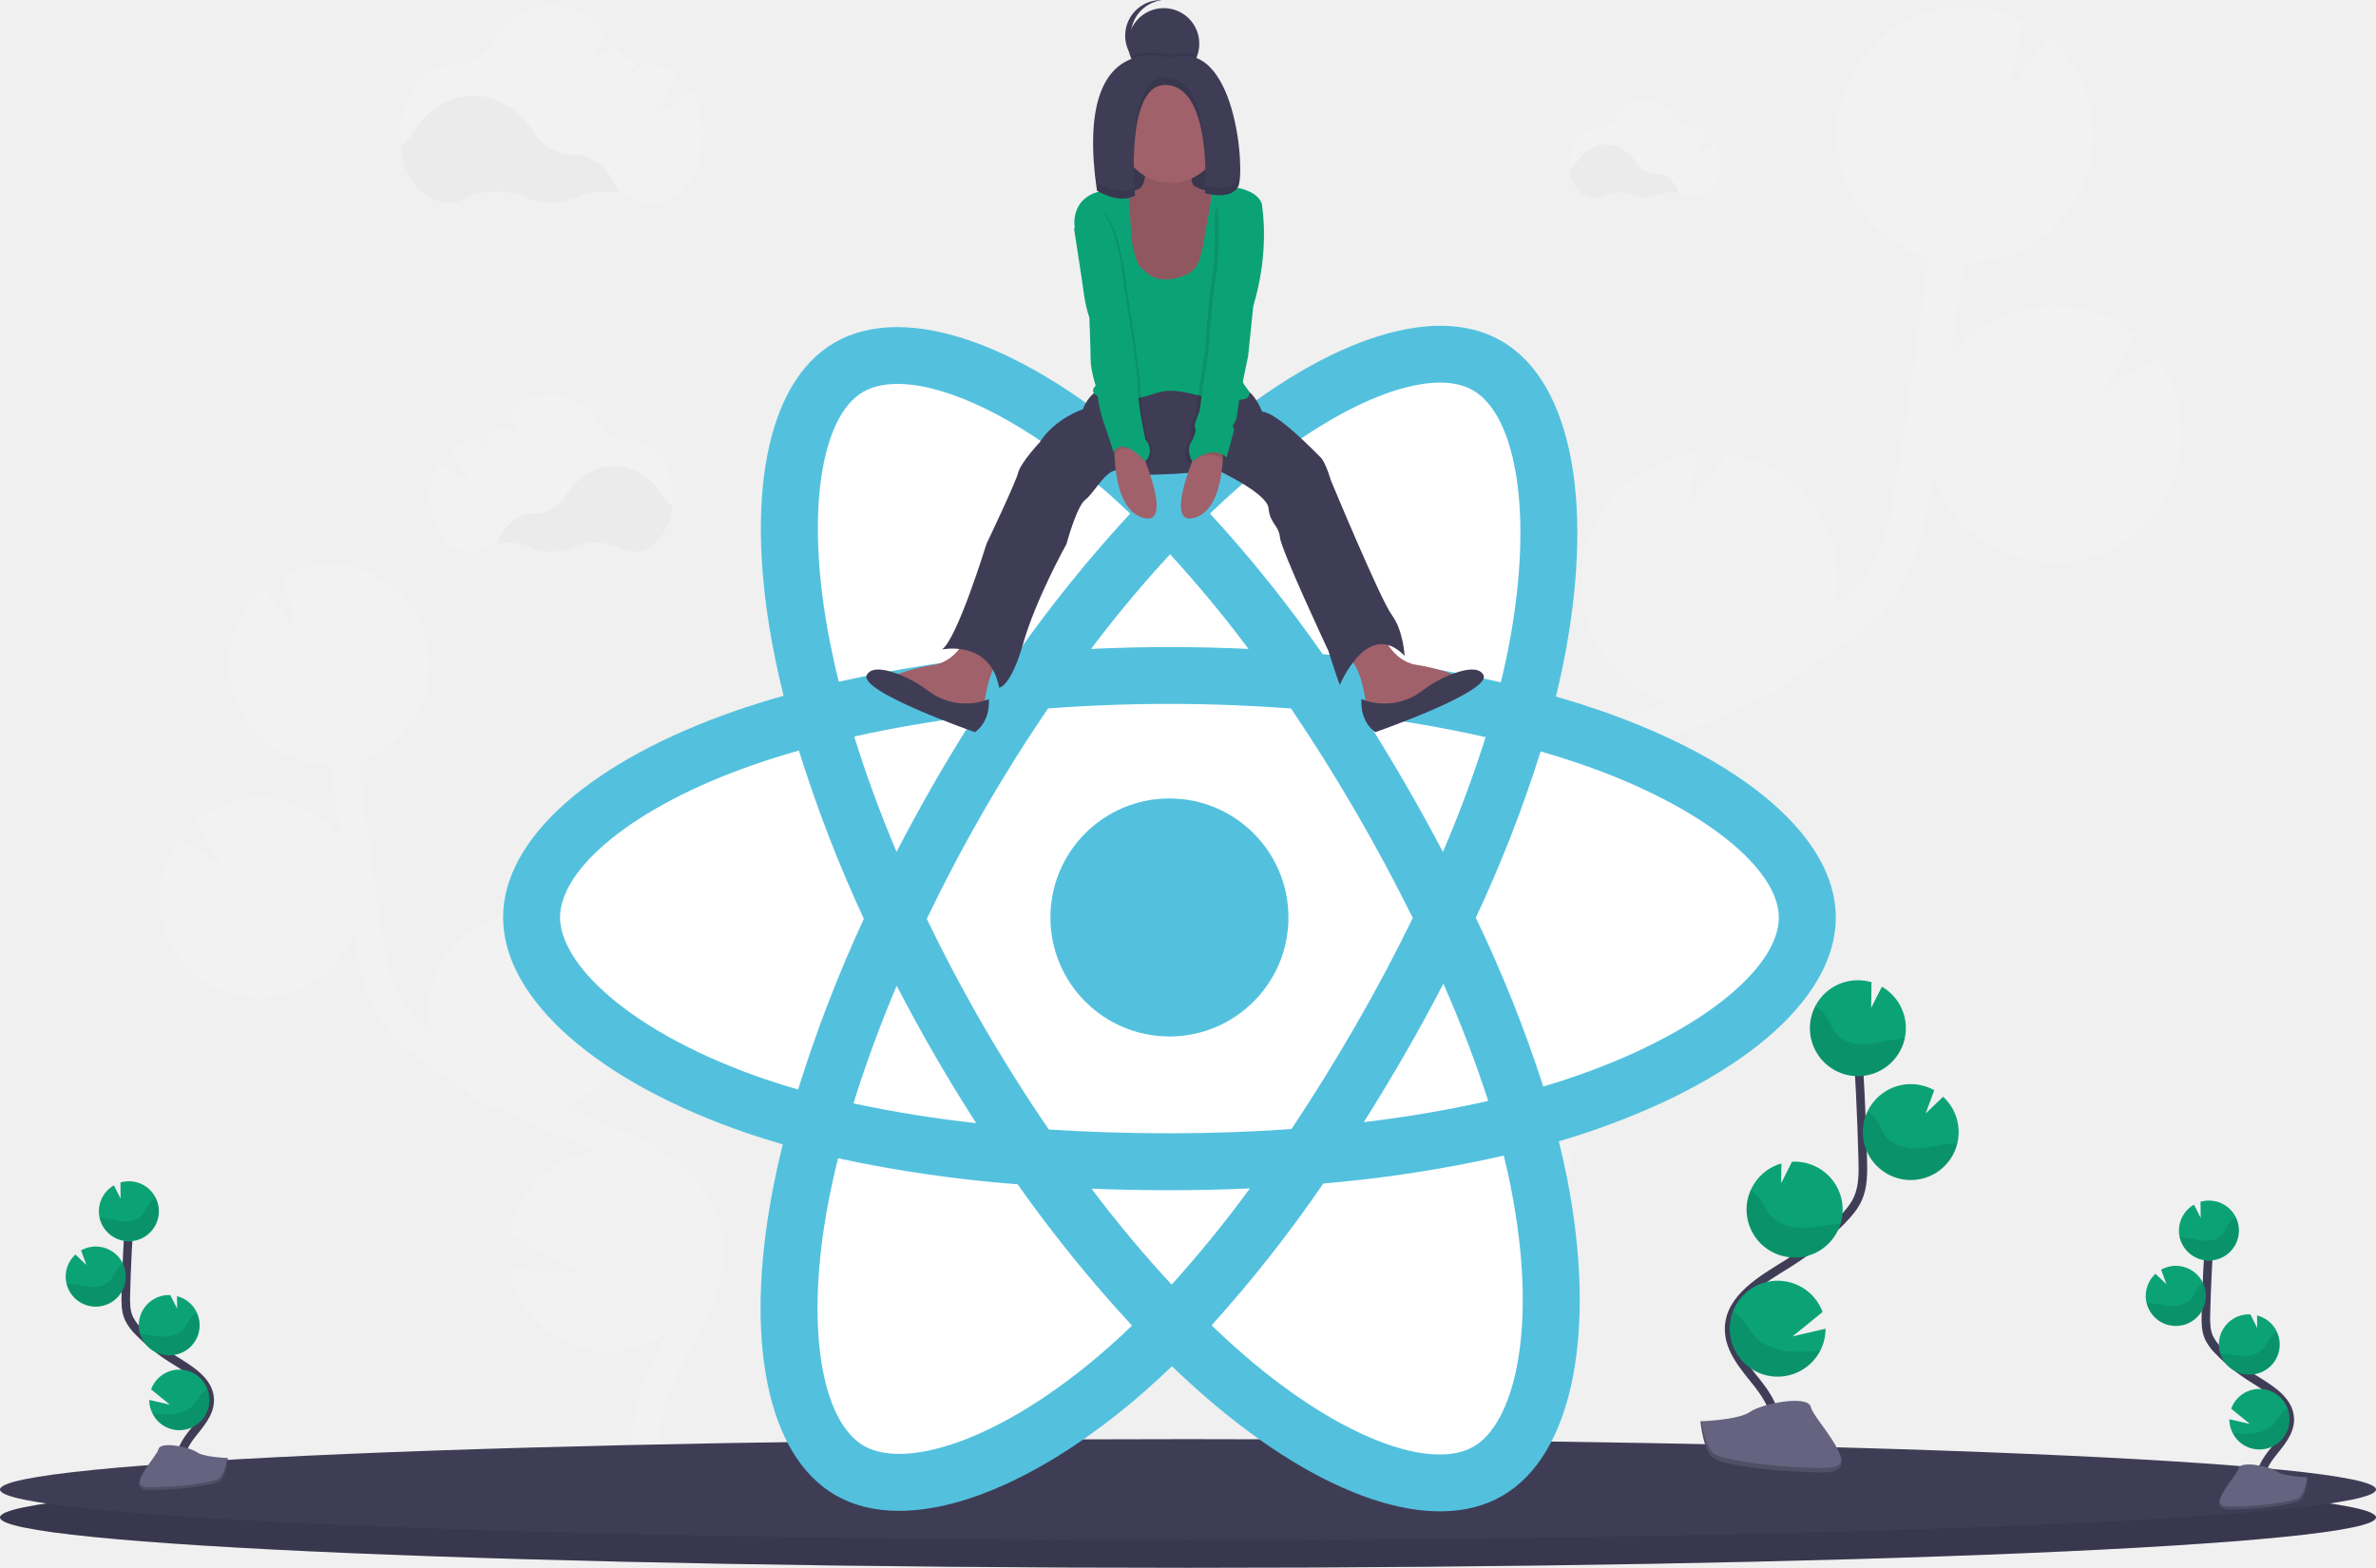
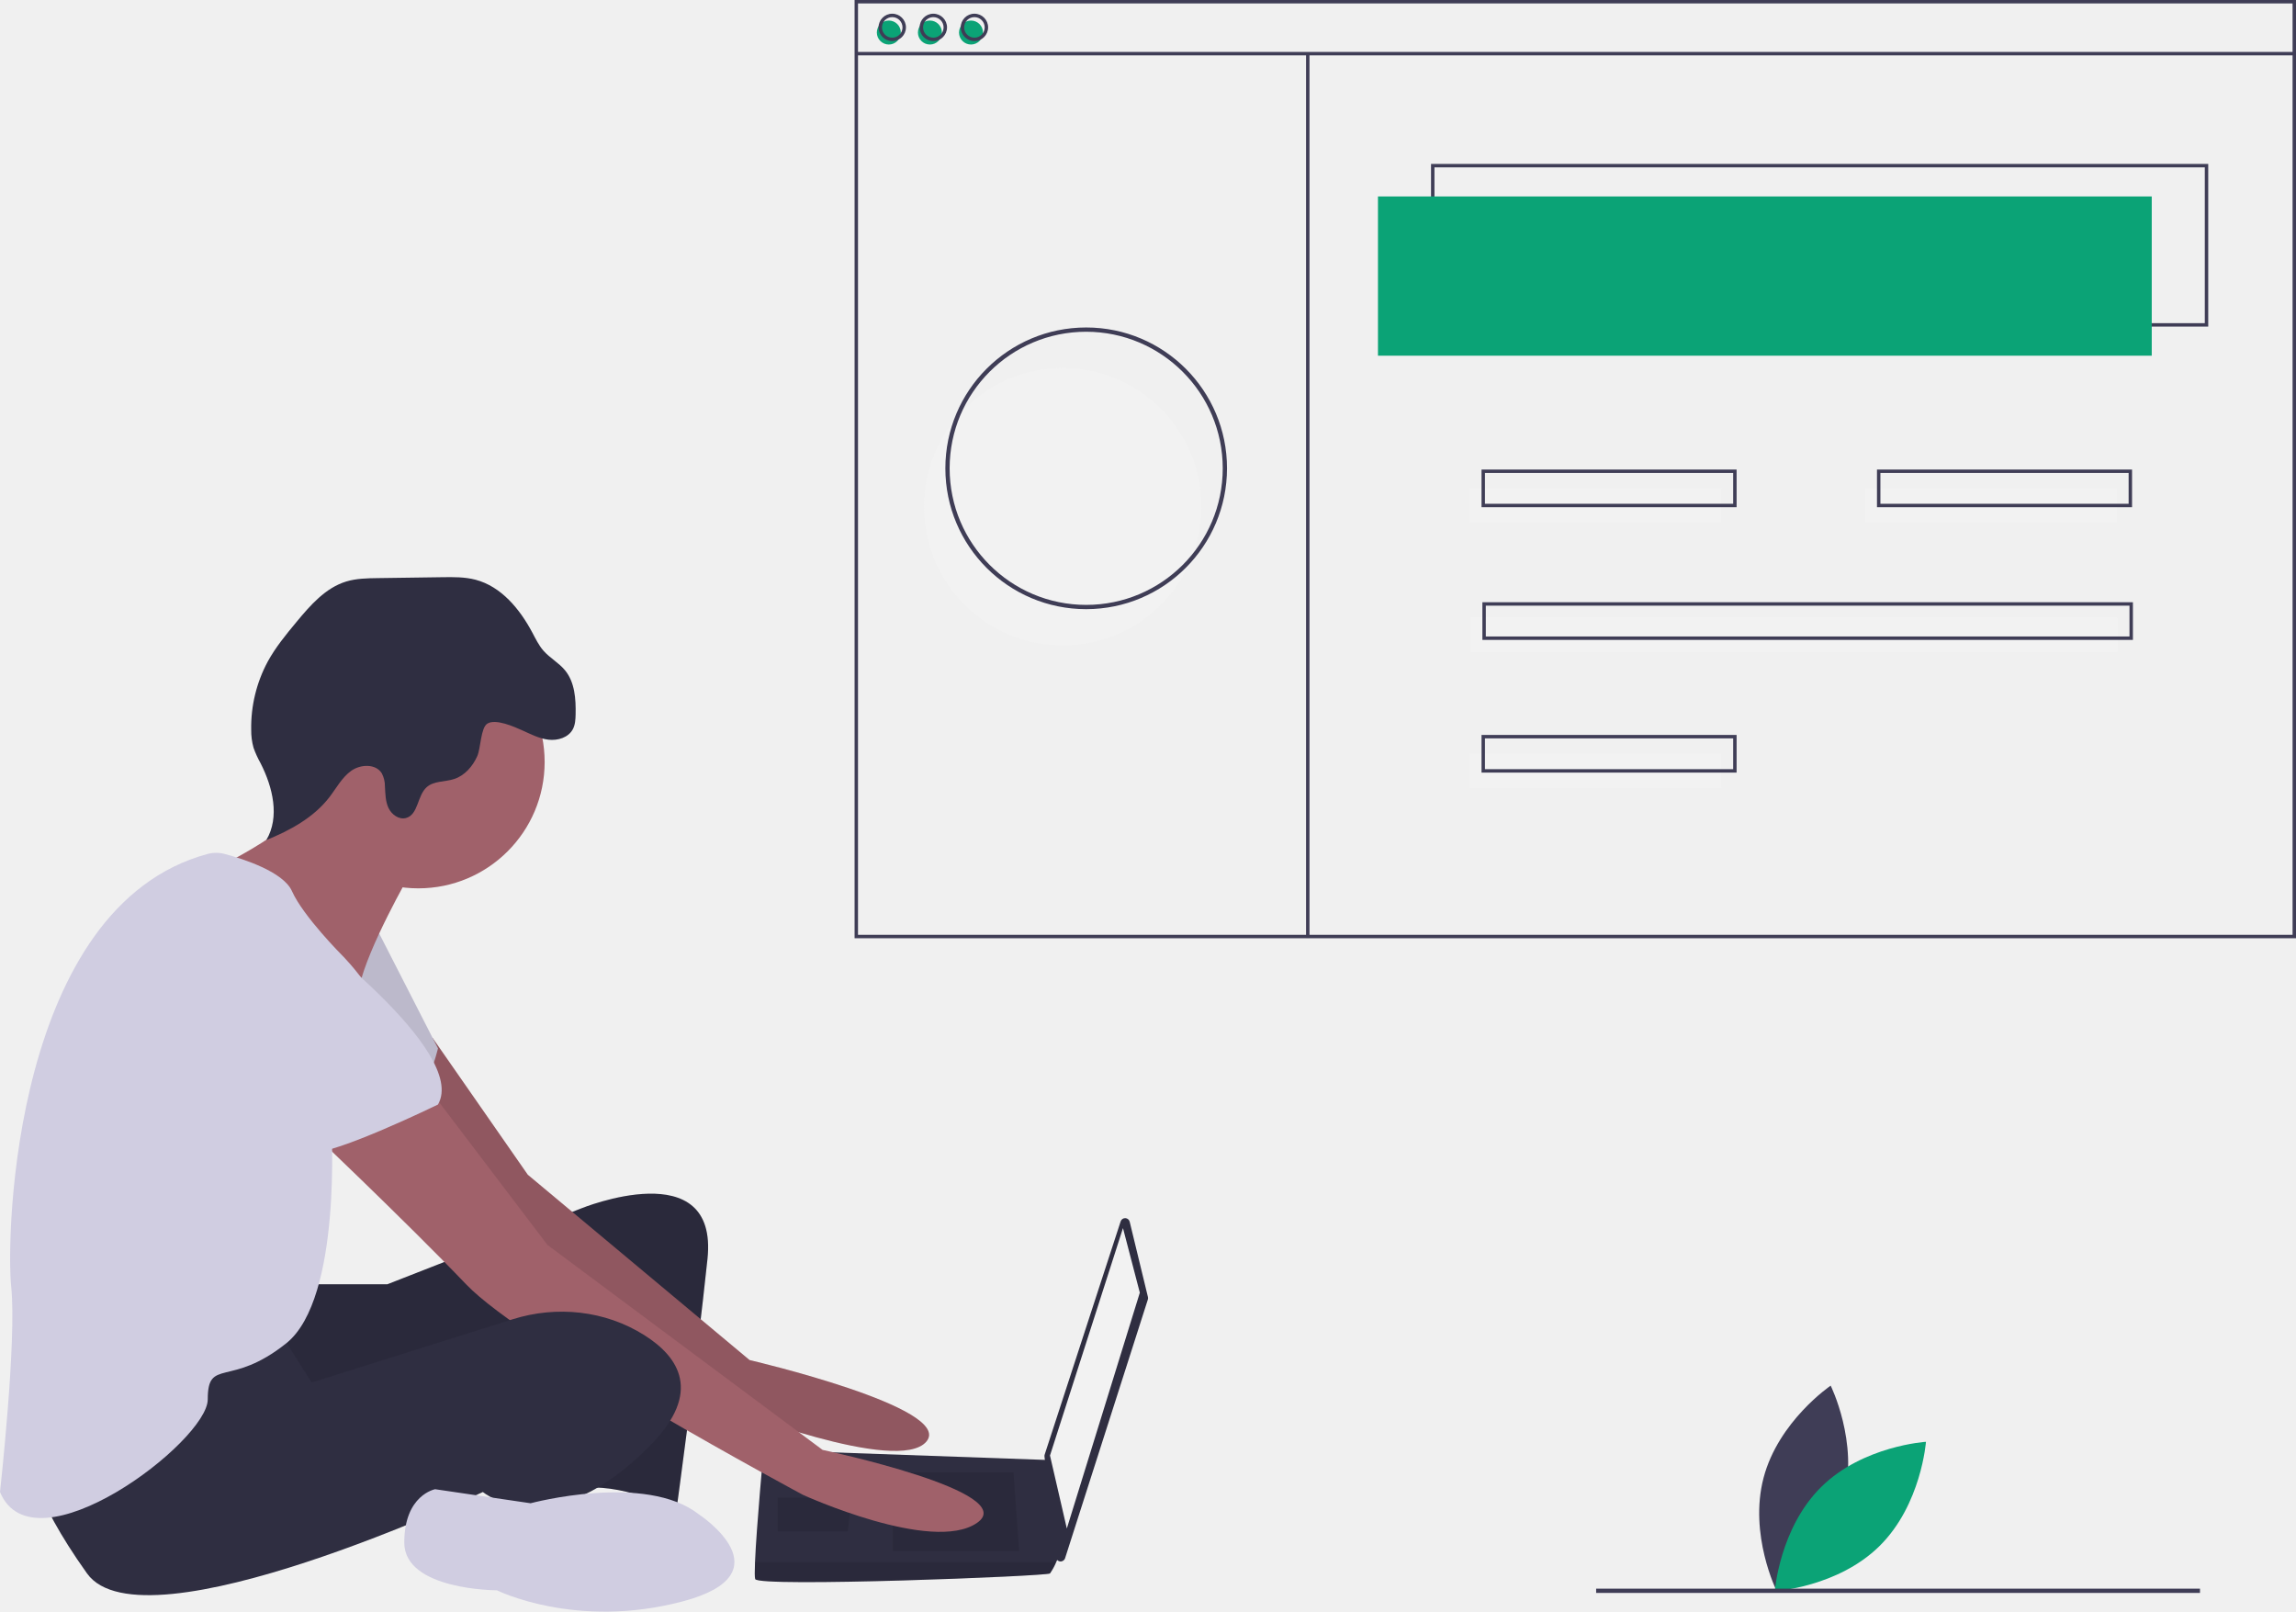
- <svg xmlns="http://www.w3.org/2000/svg" id="a75d69e6-d07c-4db3-9c83-72b2470e5561" data-name="Layer 1" width="1108" height="731.18" viewBox="0 0 1108 731.18">
-   <path d="M813.68,415.2l6.89-2.7c.66-.26,1.31-.54,2-.81a59.85,59.85,0,0,1,15.28-115.77l-4.8,24.2,18.22-23.92.16,0a59.87,59.87,0,0,1,51.16,67.45c-.15,1.13-.39,2.23-.6,3.34,5.61-4.43,10.87-9.32,14.81-15,8-11.54,10.71-25.76,13.47-43.17,5.47-34.48,10.4-69.34,14.84-104.18a59.83,59.83,0,0,1-42-65.36c.25-1.82.6-3.59,1-5.34.1-.44.2-.88.31-1.31.43-1.69.91-3.35,1.47-5,.09-.27.21-.52.3-.78.5-1.37,1-2.72,1.65-4,.22-.5.44-1,.67-1.47.69-1.43,1.42-2.83,2.22-4.19.27-.45.56-.88.83-1.33.62-1,1.27-2,1.94-2.93.36-.5.71-1,1.08-1.49l.27-.39,0,0a59.81,59.81,0,0,1,74.64-17l-6.24,31.49,18-23.64a59.5,59.5,0,0,1,16.32,68.62h.07c-.17.4-.38.78-.55,1.18-.33.74-.67,1.47-1,2.2-.46.93-1,1.84-1.45,2.74-.38.68-.75,1.36-1.16,2-.59,1-1.23,1.9-1.87,2.83-.38.54-.73,1.1-1.12,1.63-1,1.39-2.12,2.72-3.26,4-.4.45-.83.86-1.25,1.3-.81.86-1.62,1.71-2.48,2.52-.53.5-1.09,1-1.64,1.46-.79.7-1.6,1.38-2.43,2-.59.47-1.19.92-1.79,1.36-.87.63-1.75,1.22-2.64,1.81-.6.39-1.2.78-1.81,1.15-1,.61-2.05,1.17-3.1,1.72-.53.27-1,.57-1.59.83-1.58.77-3.2,1.48-4.85,2.11-.31.12-.64.21-.95.32-1.38.5-2.77,1-4.18,1.35-.61.17-1.23.31-1.85.46-1.15.28-2.31.54-3.48.76q-1,.18-2.07.33c-1.15.17-2.31.3-3.48.4-.69.06-1.37.12-2.07.16-1.26.06-2.53.07-3.8.06a2.08,2.08,0,0,0-.25,0q-2.82,22-5.92,44A59.82,59.82,0,0,1,1042,240.88l-15.68,26.58,25.21-16.59a59.68,59.68,0,0,1,11.5,44.16,58.76,58.76,0,0,1-4.5,15.94,59.83,59.83,0,0,1-111.19-4c-.23,1.48-.45,3-.68,4.46-2.44,15.35-5.47,34.46-16.23,50-7.29,10.56-17.33,18.36-27.09,25.22q-9.52,6.7-19.48,12.77a59.85,59.85,0,0,1-24.53,13.74q-16,8.19-32.69,14.81l-6.95,2.72c-6.25,2.44-12.65,4.94-19,7.6,1,.09,2,.17,3,.3a59.9,59.9,0,0,1,50.86,49.05l-42.31,23.11,42.18-1.89A59.16,59.16,0,0,1,843,534.54a59.87,59.87,0,0,1-82.7,11.74l2.1,3.91c1.4,2.58,2.78,5.15,4.12,7.7,18.33,34.74,19.66,64.74,3.75,84.49l-13-10.45c15.49-19.22,3.2-49.77-5.5-66.27-1.32-2.5-2.68-5-4-7.56C736,536.27,722.65,511.53,728,485.2,736,445.5,779.05,428.7,813.68,415.2Z" transform="translate(-46 -84.41)" fill="#f2f2f2" />
-   <path d="M315.6,603.42l-5.38-2.11c-.52-.2-1-.43-1.54-.63a46.75,46.75,0,0,0-11.94-90.42l3.75,18.9-14.22-18.68h-.13a46.76,46.76,0,0,0-40,52.68c.12.89.31,1.74.47,2.61a55.84,55.84,0,0,1-11.56-11.73c-6.23-9-8.37-20.12-10.53-33.71C220.29,493.4,216.45,466.18,213,439a46.72,46.72,0,0,0,32.77-51.05c-.2-1.42-.47-2.8-.79-4.17l-.24-1c-.34-1.32-.71-2.62-1.15-3.88-.07-.21-.16-.41-.24-.61-.39-1.07-.82-2.12-1.28-3.15-.18-.38-.35-.77-.53-1.15-.54-1.11-1.11-2.2-1.73-3.26-.21-.36-.44-.7-.65-1-.49-.78-1-1.55-1.52-2.29-.28-.39-.55-.79-.84-1.17l-.21-.3h0a46.76,46.76,0,0,0-58.29-13.32l4.88,24.6-14.07-18.46a46.48,46.48,0,0,0-12.75,53.59h-.05c.13.31.29.61.43.92.26.58.52,1.15.8,1.72q.54,1.08,1.14,2.13c.29.54.58,1.07.9,1.59.46.75,1,1.48,1.46,2.21.3.42.57.86.88,1.27.8,1.08,1.65,2.12,2.54,3.13.31.35.65.67,1,1,.63.67,1.27,1.33,1.94,2,.41.4.85.77,1.28,1.14q.93.83,1.89,1.59c.46.36.93.71,1.4,1.06.68.49,1.37,1,2.06,1.41.47.31.94.61,1.42.9.79.48,1.6.91,2.42,1.34.42.22.82.45,1.24.66,1.24.6,2.5,1.15,3.79,1.64.24.1.5.16.74.25,1.07.39,2.16.75,3.27,1.06.47.13,1,.24,1.44.35.9.22,1.8.43,2.72.6l1.61.26c.9.13,1.81.23,2.72.31.54.05,1.07.09,1.62.12,1,.05,2,.06,3,.05h.19q2.2,17.22,4.62,34.41a46.71,46.71,0,0,0-67.48-8.14L149.49,488l-19.68-12.95a46.57,46.57,0,0,0-9,34.49A45.8,45.8,0,0,0,124.34,522a46.73,46.73,0,0,0,86.84-3.12c.18,1.15.35,2.32.53,3.48,1.9,12,4.27,26.92,12.67,39.08,5.7,8.24,13.54,14.33,21.16,19.69q7.44,5.24,15.21,10a46.88,46.88,0,0,0,19.16,10.74c8.32,4.26,16.84,8.14,25.54,11.56l5.42,2.13c4.88,1.9,9.88,3.85,14.81,5.93-.78.07-1.57.13-2.36.24A46.77,46.77,0,0,0,283.6,660l33,18-32.94-1.47a46.78,46.78,0,0,0,73.57,29.2c-.55,1-1.09,2-1.64,3.05-1.09,2-2.17,4-3.22,6-14.31,27.13-15.35,50.57-2.92,66l10.13-8.16c-12.1-15-2.5-38.87,4.3-51.76,1-1.95,2.09-3.92,3.16-5.9,9.19-17,19.61-36.37,15.46-56.94C376.29,627.08,342.64,614,315.6,603.42Z" transform="translate(-46 -84.41)" fill="#f2f2f2" />
-   <ellipse cx="554" cy="707.68" rx="554" ry="23.5" fill="#3f3d56" />
-   <ellipse cx="554" cy="707.68" rx="554" ry="23.5" opacity="0.1" />
-   <ellipse cx="554" cy="694.68" rx="554" ry="23.5" fill="#3f3d56" />
-   <path d="M131,770.73c-3-5.51.4-12.26,4.28-17.18s8.61-10,8.51-16.29c-.14-9-9.7-14.31-17.33-19.08a84.78,84.78,0,0,1-15.56-12.51,23,23,0,0,1-4.78-6.4c-1.58-3.52-1.53-7.52-1.43-11.38q.5-19.26,1.9-38.48" transform="translate(-46 -84.41)" fill="none" stroke="#3f3d56" stroke-miterlimit="10" stroke-width="4" />
-   <path d="M92.11,648.7a14,14,0,0,1,7-11.49l3.14,6.21-.09-7.52a13.86,13.86,0,0,1,4.62-.56A14,14,0,1,1,92.11,648.7Z" transform="translate(-46 -84.41)" fill="#0ba376" />
-   <path d="M117.14,743.7a14,14,0,0,0,26.5-5.76,13.82,13.82,0,0,0-.91-5.69,14,14,0,0,0-26.27.15l8.77,7.13-9.64-2.24A13.89,13.89,0,0,0,117.14,743.7Z" transform="translate(-46 -84.41)" fill="#0ba376" />
-   <path d="M124.07,716.45a14,14,0,0,0,4.46-27.54l.07,5.79-3.18-6.29h0a14,14,0,0,0-1.31,28.05Z" transform="translate(-46 -84.41)" fill="#0ba376" />
-   <path d="M90,693.78a14,14,0,0,0,1.32-28,13.88,13.88,0,0,0-7.52,1.78l2.48,6.8-5.11-4.9a14,14,0,0,0-4.53,9.69A13.33,13.33,0,0,0,77,683,14,14,0,0,0,90,693.78Z" transform="translate(-46 -84.41)" fill="#0ba376" />
-   <path d="M94,652.44c3.24.36,6.39,1.37,9.64,1.57s6.82-.58,8.88-3.1c1.11-1.37,1.66-3.09,2.59-4.57a10.08,10.08,0,0,1,3.54-3.33,14,14,0,1,1-26.24,9.32C92.94,652.35,93.47,652.39,94,652.44Z" transform="translate(-46 -84.41)" opacity="0.1" />
-   <path d="M90,693.78a14,14,0,0,0,13.35-20,10.4,10.4,0,0,0-2.82,2.83c-1,1.51-1.61,3.25-2.78,4.64-2.19,2.57-5.92,3.41-9.31,3.25s-6.66-1.11-10-1.42c-.47,0-.94-.08-1.41-.09A14,14,0,0,0,90,693.78Z" transform="translate(-46 -84.41)" opacity="0.1" />
-   <path d="M124.07,716.45a14,14,0,0,0,13.47-19.76,11.36,11.36,0,0,0-3,2.85c-1.09,1.54-1.77,3.31-3,4.73-2.36,2.64-6.34,3.57-9.93,3.48s-6.82-.93-10.28-1.19A14,14,0,0,0,124.07,716.45Z" transform="translate(-46 -84.41)" opacity="0.1" />
-   <path d="M117.14,743.7a14,14,0,0,0,26.5-5.76,13.82,13.82,0,0,0-.91-5.69,14,14,0,0,0-3.08,2.74c-1.34,1.63-2.21,3.47-3.76,5-2.87,2.82-7.5,4-11.62,4.09A62.35,62.35,0,0,1,117.14,743.7Z" transform="translate(-46 -84.41)" opacity="0.1" />
-   <path d="M152.19,764.39s-11.08-.34-14.41-2.72-17-5.22-17.87-1.4-16.65,19-4.14,19.06,29.06-2,32.39-4S152.19,764.39,152.19,764.39Z" transform="translate(-46 -84.41)" fill="#656380" />
-   <path d="M115.54,778c12.51.1,29.06-2,32.4-4,2.53-1.54,3.54-7.09,3.88-9.65l.37,0s-.7,8.93-4,11-19.89,4.08-32.39,4c-3.61,0-4.86-1.31-4.79-3.22C111.48,777.26,112.86,778,115.54,778Z" transform="translate(-46 -84.41)" opacity="0.2" />
-   <path d="M1101,779.73c-3-5.51.4-12.26,4.28-17.18s8.61-10,8.51-16.29c-.14-9-9.7-14.31-17.33-19.08a84.78,84.78,0,0,1-15.56-12.51,23,23,0,0,1-4.78-6.4c-1.58-3.52-1.53-7.52-1.43-11.38q.49-19.26,1.9-38.48" transform="translate(-46 -84.41)" fill="none" stroke="#3f3d56" stroke-miterlimit="10" stroke-width="4" />
-   <path d="M1062.11,657.7a14,14,0,0,1,7-11.49l3.14,6.21-.09-7.52a13.86,13.86,0,0,1,4.62-.56,14,14,0,1,1-14.68,13.36Z" transform="translate(-46 -84.41)" fill="#0ba376" />
-   <path d="M1087.14,752.7a14,14,0,0,0,26.5-5.76,13.82,13.82,0,0,0-.91-5.69,14,14,0,0,0-26.27.15l8.77,7.13-9.64-2.24A13.89,13.89,0,0,0,1087.14,752.7Z" transform="translate(-46 -84.41)" fill="#0ba376" />
-   <path d="M1094.07,725.45a14,14,0,0,0,4.46-27.54l.07,5.79-3.18-6.29h0a14,14,0,0,0-1.31,28.05Z" transform="translate(-46 -84.41)" fill="#0ba376" />
-   <path d="M1060,702.78a14,14,0,0,0,1.32-28,13.88,13.88,0,0,0-7.52,1.78l2.48,6.8-5.11-4.9a14,14,0,0,0-4.53,9.69A13.33,13.33,0,0,0,1047,692,14,14,0,0,0,1060,702.78Z" transform="translate(-46 -84.41)" fill="#0ba376" />
-   <path d="M1064,661.44c3.24.36,6.39,1.37,9.64,1.57s6.82-.58,8.88-3.1c1.11-1.37,1.66-3.09,2.59-4.57a10.08,10.08,0,0,1,3.54-3.33,14,14,0,1,1-26.24,9.32C1062.94,661.35,1063.47,661.39,1064,661.44Z" transform="translate(-46 -84.41)" opacity="0.1" />
-   <path d="M1060,702.78a14,14,0,0,0,13.35-20,10.4,10.4,0,0,0-2.82,2.83c-1,1.51-1.61,3.25-2.78,4.64-2.19,2.57-5.92,3.41-9.31,3.25s-6.66-1.11-10-1.42c-.47,0-.94-.08-1.41-.09A14,14,0,0,0,1060,702.78Z" transform="translate(-46 -84.41)" opacity="0.1" />
-   <path d="M1094.07,725.45a14,14,0,0,0,13.47-19.76,11.36,11.36,0,0,0-3,2.85c-1.09,1.54-1.77,3.31-3,4.73-2.36,2.64-6.34,3.57-9.93,3.48s-6.82-.93-10.28-1.19A14,14,0,0,0,1094.07,725.45Z" transform="translate(-46 -84.41)" opacity="0.1" />
-   <path d="M1087.14,752.7a14,14,0,0,0,26.5-5.76,13.82,13.82,0,0,0-.91-5.69,14,14,0,0,0-3.08,2.74c-1.34,1.63-2.21,3.47-3.76,5-2.87,2.82-7.5,4-11.62,4.09A62.35,62.35,0,0,1,1087.14,752.7Z" transform="translate(-46 -84.41)" opacity="0.1" />
-   <path d="M1122.19,773.39s-11.08-.34-14.41-2.72-17-5.22-17.87-1.4-16.65,19-4.14,19.06,29.06-2,32.39-4S1122.19,773.39,1122.19,773.39Z" transform="translate(-46 -84.41)" fill="#656380" />
-   <path d="M1085.54,787c12.51.1,29.06-2,32.4-4,2.53-1.54,3.54-7.09,3.88-9.65l.37,0s-.7,8.93-4,11-19.89,4.08-32.39,4c-3.61,0-4.86-1.31-4.79-3.22C1081.48,786.26,1082.86,787,1085.54,787Z" transform="translate(-46 -84.41)" opacity="0.2" />
-   <path d="M791.57,415.56q-9.92-3.4-20-6.3,1.66-6.79,3.09-13.65c15.14-73.51,5.24-132.73-28.57-152.22-32.42-18.7-85.44.8-139,47.39q-7.92,6.92-15.47,14.2-5.07-4.85-10.3-9.51C525.21,245.64,469,224.65,435.18,244.2c-32.39,18.75-42,74.42-28.35,144.09q2,10.35,4.59,20.58c-7.95,2.26-15.64,4.67-23,7.24C322.63,439,280.61,475,280.61,512.29c0,38.51,45.11,77.14,113.64,100.56q8.34,2.83,16.8,5.26-2.74,11-4.88,22.18c-13,68.46-2.84,122.82,29.46,141.45C469,801,525,781.2,579.52,733.54c4.31-3.77,8.63-7.77,13-11.95q8.18,7.89,16.79,15.32c52.82,45.45,105,63.81,137.26,45.12,33.33-19.29,44.16-77.69,30.1-148.73q-1.6-8.14-3.73-16.61,5.91-1.74,11.56-3.61c71.24-23.6,117.6-61.76,117.6-100.79,0-37.43-43.38-73.62-110.5-96.73Z" transform="translate(-46 -84.41)" fill="#53c1de" />
-   <path d="M776.12,587.88c-3.4,1.13-6.88,2.21-10.44,3.27a621.6,621.6,0,0,0-31.47-78.73,623.06,623.06,0,0,0,30.25-77.58c6.35,1.84,12.53,3.78,18.47,5.83,57.51,19.79,92.59,49.06,92.59,71.62,0,24-37.89,55.21-99.4,75.59ZM750.6,638.46c6.22,31.41,7.1,59.81,3,82-3.7,19.95-11.14,33.25-20.34,38.58-19.59,11.33-61.47-3.4-106.64-42.27q-7.77-6.69-15.63-14.25a624.23,624.23,0,0,0,52.09-66.14,620.2,620.2,0,0,0,84.17-13q1.9,7.68,3.37,15ZM492.48,757.1c-19.14,6.76-34.38,6.95-43.59,1.64-19.6-11.31-27.75-55-16.63-113.5q2-10.37,4.53-20.63a625.79,625.79,0,0,0,83.75,12.13,645.09,645.09,0,0,0,53.35,65.9q-5.79,5.61-11.84,10.91c-24.11,21.08-48.28,36-69.57,43.55ZM402.84,587.73c-30.31-10.36-55.33-23.82-72.49-38.5-15.41-13.2-23.19-26.31-23.19-36.94,0-22.63,33.74-51.5,90-71.11q10.6-3.69,21.39-6.73a637.08,637.08,0,0,0,30.29,78.48,646.29,646.29,0,0,0-30.66,79.6Q410.44,590.32,402.84,587.73Zm30.05-204.54c-11.68-59.69-3.93-104.72,15.59-116,20.79-12,66.76,5.12,115.22,48.15,3.1,2.75,6.21,5.63,9.32,8.6a635.89,635.89,0,0,0-52.93,65.52,648.42,648.42,0,0,0-82.93,12.89q-2.39-9.52-4.27-19.15ZM701,449.38q-9.11-15.74-18.89-31.08c19.83,2.51,38.82,5.83,56.66,9.91a565.54,565.54,0,0,1-19.89,53.51q-8.61-16.35-17.88-32.34ZM591.64,342.91a569.3,569.3,0,0,1,36.57,44.14q-36.71-1.73-73.45,0c12.07-15.92,24.44-30.72,36.88-44.13Zm-110,106.65q-9.15,15.87-17.55,32.14c-7.73-18.33-14.34-36.36-19.74-53.77,17.73-4,36.64-7.21,56.34-9.68Q490.77,433.69,481.62,449.56Zm19.61,158.65A564.64,564.64,0,0,1,444,599c5.49-17.71,12.25-36.13,20.15-54.86q8.43,16.29,17.61,32.16Q491.1,592.49,501.23,608.21Zm91.14,75.33C579.79,670,567.24,655,555,638.79q17.85.71,36.36.71,19,0,37.51-.84A563.94,563.94,0,0,1,592.37,683.54ZM719.08,543.19A562.82,562.82,0,0,1,740,597.85a561.35,561.35,0,0,1-58,9.89q9.85-15.63,19.08-31.63,9.38-16.26,18-32.92Zm-41,19.66q-14.12,24.52-29.81,48.1c-18.44,1.32-37.49,2-56.91,2s-38.15-.6-56.27-1.78Q519,587.67,504.7,563t-26.51-50.08q12.27-25.53,26.43-50.1h0q14.14-24.56,30.13-48c18.49-1.4,37.43-2.13,56.59-2.13s38.22.74,56.69,2.14q15.81,23.37,30,47.81t26.79,49.87q-12.45,25.62-26.71,50.3Zm54.77-296.46c20.81,12,28.9,60.4,15.83,123.87q-1.29,6.19-2.8,12.35a635.74,635.74,0,0,0-83.09-13.13,625.16,625.16,0,0,0-52.53-65.56q7-6.74,14.29-13.11c45.88-39.93,88.76-55.69,108.3-44.42Z" transform="translate(-46 -84.41)" fill="#fff" />
-   <path d="M591.34,456.79a55.5,55.5,0,1,1-55.5,55.5,55.49,55.49,0,0,1,55.5-55.5" transform="translate(-46 -84.41)" fill="#53c1de" />
-   <path d="M605.26,104.81a16.6,16.6,0,1,1-16.6-16.6A16.52,16.52,0,0,1,605.26,104.81Z" transform="translate(-46 -84.41)" fill="#3f3d56" />
-   <path d="M575.4,109a16.62,16.62,0,0,1,12.49-24.54,16.6,16.6,0,1,0,1.41,33.07A16.6,16.6,0,0,1,575.4,109Z" transform="translate(-46 -84.41)" fill="#3f3d56" />
-   <rect x="521.91" y="43.52" width="44.47" height="69.37" fill="#3f3d56" />
-   <rect x="521.91" y="43.52" width="44.47" height="69.37" opacity="0.1" />
-   <path d="M497.66,379.61s-4.75,13.05-16,14.83-17.79,4.74-17.79,4.74l26.68,17.19,14.23-1.78s1.78-18.38,7.71-22.53S497.66,379.61,497.66,379.61Z" transform="translate(-46 -84.41)" fill="#a0616a" />
-   <path d="M690.34,379.61s4.75,13.05,16,14.83,17.79,4.74,17.79,4.74l-26.68,17.19-14.23-1.78s-1.78-18.38-7.71-22.53S690.34,379.61,690.34,379.61Z" transform="translate(-46 -84.41)" fill="#a0616a" />
-   <path d="M560.5,264.59s-7.11,3.56-9.48,10.68c0,0-13,4.15-20.16,15.41,0,0-8.9,9.49-10.08,14.23S506,338.11,506,338.11s-13.64,44.47-20.75,49.21c0,0,22.53-4.74,26.68,17.79,0,0,5.33,0,11.26-20.75s20.16-46.25,20.16-46.25,4.74-17.78,8.89-20.75,10.67-16.6,16.6-13,45.06-.6,45.06-.6S637,314.4,637.58,321.51s4.74,7.71,5.33,13.64,22.53,52.76,22.53,52.76,4.15,13,5.34,16c0,0,13-31.42,30.24-13.63,0,0-.6-11.86-5.93-19s-28.46-62.84-28.46-62.84-2.37-8.3-4.74-10.67-20.76-21.35-27.28-21.35c0,0-3.55-8.89-7.7-10.08Z" transform="translate(-46 -84.41)" fill="#3f3d56" />
-   <path d="M507.14,410.44a28.89,28.89,0,0,1-28.22-3.79,56.37,56.37,0,0,0-12.59-7.3c-6.29-2.54-13.81-4.42-16.1-.17-4.15,7.71,50.39,26.68,50.39,26.68S507.74,421.71,507.14,410.44Z" transform="translate(-46 -84.41)" fill="#3f3d56" />
-   <path d="M680.86,410.44a28.89,28.89,0,0,0,28.22-3.79,56.37,56.37,0,0,1,12.59-7.3c6.29-2.54,13.81-4.42,16.1-.17,4.15,7.71-50.39,26.68-50.39,26.68S680.26,421.71,680.86,410.44Z" transform="translate(-46 -84.41)" fill="#3f3d56" />
-   <path d="M579.88,167.08c-.22,2.06-.9,4.29-2.66,5.38-1.44.9-3.26.83-4.92,1.17a11.46,11.46,0,0,0-7.82,6.77,17.51,17.51,0,0,0-.75,10.55,39.22,39.22,0,0,0,1.52,5.06c1.74,4.92,3.84,9.8,7.09,13.89a59,59,0,0,0,9.3,8.77c2.11,1.72,4.29,3.47,6.89,4.28a21.75,21.75,0,0,0,5.4.72c2.25.1,4.65.17,6.6-.95,3-1.73,3.89-5.55,5.52-8.62,1.38-2.6,3.44-4.81,4.73-7.46a29.49,29.49,0,0,0,2-6.52l2.77-12.3c1-4.47,1.92-9.51-.59-13.34a2.28,2.28,0,0,0-.74-.77,2.79,2.79,0,0,0-1.52-.15,16.44,16.44,0,0,1-9.15-2.09,3.93,3.93,0,0,1-1.15-.9,4.72,4.72,0,0,1-.7-2.12,22.2,22.2,0,0,0-1.28-4.45,3,3,0,0,0-.87-1.34,3.15,3.15,0,0,0-1.41-.47,114.47,114.47,0,0,0-12.93-1.35c-1.42-.07-3.56-.64-4.54.62S580,165.58,579.88,167.08Z" transform="translate(-46 -84.41)" fill="#a0616a" />
-   <path d="M579.88,167.08c-.22,2.06-.9,4.29-2.66,5.38-1.44.9-3.26.83-4.92,1.17a11.46,11.46,0,0,0-7.82,6.77,17.51,17.51,0,0,0-.75,10.55,39.22,39.22,0,0,0,1.52,5.06c1.74,4.92,3.84,9.8,7.09,13.89a59,59,0,0,0,9.3,8.77c2.11,1.72,4.29,3.47,6.89,4.28a21.75,21.75,0,0,0,5.4.72c2.25.1,4.65.17,6.6-.95,3-1.73,3.89-5.55,5.52-8.62,1.38-2.6,3.44-4.81,4.73-7.46a29.49,29.49,0,0,0,2-6.52l2.77-12.3c1-4.47,1.92-9.51-.59-13.34a2.28,2.28,0,0,0-.74-.77,2.79,2.79,0,0,0-1.52-.15,16.44,16.44,0,0,1-9.15-2.09,3.93,3.93,0,0,1-1.15-.9,4.72,4.72,0,0,1-.7-2.12,22.2,22.2,0,0,0-1.28-4.45,3,3,0,0,0-.87-1.34,3.15,3.15,0,0,0-1.41-.47,114.47,114.47,0,0,0-12.93-1.35c-1.42-.07-3.56-.64-4.54.62S580,165.58,579.88,167.08Z" transform="translate(-46 -84.41)" opacity="0.1" />
-   <path d="M571.85,174.15a26.93,26.93,0,0,0-7.13-1.12c-5.72-.14-11.84,1.83-15.14,6.5A15.34,15.34,0,0,0,547.29,191a23.57,23.57,0,0,0,5.2,10.66,32,32,0,0,1,4,5.24c1.58,3,1.63,6.59,2.06,10,1,8.12,4.46,15.75,5.83,23.82s.19,17.42-6.18,22.55c-1.07.86-2.37,1.77-2.46,3.14-.14,2.19,2.71,3.12,4.9,3.33,6.55.62,13.27,1.23,19.63-.46,2.63-.7,5.17-1.79,7.85-2.29,6.8-1.27,13.64,1.34,20.45,2.59a90.61,90.61,0,0,0,14.91,1.21,7.94,7.94,0,0,0,3.43-.45,2.75,2.75,0,0,0,1.74-2.74,4.76,4.76,0,0,0-1.18-2c-3.44-4.25-4.49-9.9-5.43-15.29l-3.15-18.11c-1.69-9.68-3.26-20.2,1.32-28.89,3.29-6.25,9.36-10.65,12.83-16.8a9.84,9.84,0,0,0,1.55-6.28c-.52-3.09-3.31-5.3-6.17-6.59A23.21,23.21,0,0,0,611,173c.1,4.33-1,8.71-1.71,13l-1.21,7a88.83,88.83,0,0,1-2.71,12.2,12.85,12.85,0,0,1-2.17,4.42,11.43,11.43,0,0,1-3.83,2.79,22.83,22.83,0,0,1-10.14,2.32,13.54,13.54,0,0,1-4.48-.69,19,19,0,0,1-6.17-4.34,10.11,10.11,0,0,1-1.63-1.77,9.93,9.93,0,0,1-1.11-2.67,55.42,55.42,0,0,1-1.91-7.48c-.3-1.94-.4-3.91-.54-5.87C573,186.12,573,179.72,571.85,174.15Z" transform="translate(-46 -84.41)" fill="#0ba376" />
-   <path d="M565.84,288.9s-2.37,31.43,12.45,36.76,1.78-26.09,1.78-26.09l-4.75-9.48Z" transform="translate(-46 -84.41)" fill="#a0616a" />
-   <path d="M616.23,288.9s2.37,31.43-12.45,36.76S602,299.57,602,299.57l4.75-9.48Z" transform="translate(-46 -84.41)" fill="#a0616a" />
-   <path d="M552.79,184l-4.74,7.71s4.15,26.68,4.74,31.42a62.2,62.2,0,0,0,2.38,10.08s.59,14.23.59,19.57,3,14.23,3,14.23a64.82,64.82,0,0,0,3,14.82c2.37,6.52,4.74,14.23,4.74,14.23s3-8.3,14.82,4.15a7.18,7.18,0,0,0,0-10.08s-3.55-16-3.55-24.31-6.53-48-6.53-48S567,172.7,552.79,184Z" transform="translate(-46 -84.41)" opacity="0.1" />
-   <path d="M551.61,183.37l-4.74,7.71s4.15,26.68,4.74,31.42A61.84,61.84,0,0,0,554,232.58s.59,14.23.59,19.56,3,14.23,3,14.23a64.53,64.53,0,0,0,3,14.82c2.37,6.53,4.75,14.23,4.75,14.23s3-8.3,14.82,4.15a7.18,7.18,0,0,0,0-10.07s-3.56-16-3.56-24.31-6.52-48-6.52-48S565.84,172.1,551.61,183.37Z" transform="translate(-46 -84.41)" fill="#0ba376" />
-   <path d="M629.87,179.22l3,3.53s3.49,20.18-4.22,45.68l-2.37,23.12s-4.15,19.57-4.74,24.31-.59,5.33-1.78,7.11a2.29,2.29,0,0,0,0,3l-3.56,13s-5.33-6.52-16,1.78c0,0-3-4.74-.6-8.89s2.37-5.93,1.78-7.12,2.37-7.11,2.37-8.3S607.93,248,607.93,248s1.78-26.68,3.56-35.57c1.09-5.47,1.07-17.66.88-26.24-.19-8.94,10.63-13.78,17-7.5C629.52,178.85,629.7,179,629.87,179.22Z" transform="translate(-46 -84.41)" opacity="0.1" />
-   <path d="M631.65,178l3,3.53s3.49,20.19-4.22,45.68l-2.37,23.12s-4.15,19.57-4.74,24.31-.6,5.34-1.78,7.12a2.28,2.28,0,0,0,0,3L618,297.8s-5.33-6.53-16,1.77c0,0-3-4.74-.59-8.89s2.37-5.93,1.78-7.11,2.37-7.12,2.37-8.3,4.15-28.46,4.15-28.46,1.78-26.68,3.56-35.58.59-35.57.59-35.57S623.35,169.14,631.65,178Z" transform="translate(-46 -84.41)" fill="#0ba376" />
-   <circle cx="545.92" cy="61.61" r="23.72" fill="#a0616a" />
-   <path d="M604.29,110.41a16.6,16.6,0,0,1-31.09.44c9.26-3.73,18.72-.41,18.72-.41C596.65,108.78,600.75,108.93,604.29,110.41Z" transform="translate(-46 -84.41)" opacity="0.1" />
-   <path d="M591.92,111.63s-45.65-16-34.38,61.66c0,0,10.08,6.52,17.78,2.37,0,0-5.33-53.95,15.42-51.58s17.19,50.4,17.19,50.4,11.86,3.55,15.42-3S622.16,101,591.92,111.63Z" transform="translate(-46 -84.41)" fill="#3f3d56" />
-   <path d="M590.74,120.52c-14.24-1.62-16.2,23.27-16,39.05.17-15.69,2.81-37,16-35.49,14.81,1.69,17.24,26.66,17.41,40.8C608.32,151.9,606.9,122.37,590.74,120.52Z" transform="translate(-46 -84.41)" opacity="0.1" />
-   <path d="M557.54,169.73a159.38,159.38,0,0,1-1.77-20.53,152.12,152.12,0,0,0,1.77,24.09s10.08,6.52,17.78,2.37c0,0-.12-1.28-.26-3.43C567.39,176.1,557.54,169.73,557.54,169.73Z" transform="translate(-46 -84.41)" opacity="0.1" />
-   <path d="M623.35,168c-3.32,6.08-13.83,3.41-15.25,3-.07,2.2-.17,3.52-.17,3.52s11.86,3.55,15.42-3c.73-1.34,1.11-5.13,1-10.2C624.25,164.57,623.9,167,623.35,168Z" transform="translate(-46 -84.41)" opacity="0.1" />
-   <path d="M872.73,757.37c4.74-8.78-.64-19.54-6.82-27.37s-13.73-16-13.57-26c.23-14.35,15.45-22.81,27.62-30.42a134.77,134.77,0,0,0,24.79-19.93c3-3.05,5.87-6.31,7.62-10.21,2.52-5.6,2.45-12,2.29-18.12q-.79-30.71-3-61.34" transform="translate(-46 -84.41)" fill="none" stroke="#3f3d56" stroke-miterlimit="10" stroke-width="4" />
-   <path d="M934.74,562.9a22.31,22.31,0,0,0-11.16-18.32l-5,9.9.15-12a22.37,22.37,0,1,0,16,20.41Z" transform="translate(-46 -84.41)" fill="#0ba376" />
-   <path d="M894.86,714.29a22.36,22.36,0,1,1,1.08-18l-14,11.37,15.37-3.57A22.25,22.25,0,0,1,894.86,714.29Z" transform="translate(-46 -84.41)" fill="#0ba376" />
-   <path d="M883.81,670.86A22.37,22.37,0,0,1,876.72,627l-.12,9.22,5.06-10h.06a22.37,22.37,0,1,1,2.09,44.69Z" transform="translate(-46 -84.41)" fill="#0ba376" />
-   <path d="M938.11,634.73A22.37,22.37,0,1,1,948,592.87l-4,10.83,8.13-7.8a22.37,22.37,0,0,1-14.07,38.83Z" transform="translate(-46 -84.41)" fill="#0ba376" />
-   <path d="M931.74,568.86c-5.17.57-10.19,2.18-15.37,2.5s-10.87-.92-14.14-5c-1.77-2.17-2.65-4.91-4.14-7.28a16,16,0,0,0-5.63-5.3,22.37,22.37,0,1,0,41.81,14.84C933.42,568.71,932.58,568.77,931.74,568.86Z" transform="translate(-46 -84.41)" opacity="0.1" />
-   <path d="M938.11,634.73a22.39,22.39,0,0,1-21.28-31.91,16.37,16.37,0,0,1,4.5,4.51c1.59,2.4,2.56,5.18,4.43,7.39,3.48,4.09,9.44,5.43,14.84,5.19s10.6-1.78,16-2.28c.75-.06,1.5-.11,2.26-.13A22.37,22.37,0,0,1,938.11,634.73Z" transform="translate(-46 -84.41)" opacity="0.1" />
-   <path d="M883.81,670.86a22.37,22.37,0,0,1-21.46-31.49,17.83,17.83,0,0,1,4.73,4.55c1.74,2.45,2.82,5.27,4.86,7.54,3.77,4.2,10.11,5.68,15.83,5.54,5.54-.12,10.87-1.48,16.38-1.9A22.36,22.36,0,0,1,883.81,670.86Z" transform="translate(-46 -84.41)" opacity="0.1" />
-   <path d="M894.86,714.29A22.37,22.37,0,0,1,854.08,696a22.27,22.27,0,0,1,4.91,4.38c2.13,2.59,3.53,5.53,6,7.94,4.57,4.49,11.95,6.34,18.52,6.51A97.1,97.1,0,0,0,894.86,714.29Z" transform="translate(-46 -84.41)" opacity="0.1" />
-   <path d="M839,747.26s17.65-.54,23-4.33,27.16-8.31,28.48-2.24,26.53,30.22,6.6,30.38-46.31-3.1-51.62-6.34S839,747.26,839,747.26Z" transform="translate(-46 -84.41)" fill="#656380" />
-   <path d="M897.4,769c-19.93.16-46.31-3.11-51.62-6.34-4-2.47-5.65-11.3-6.19-15.38l-.59,0s1.12,14.24,6.43,17.47,31.69,6.5,51.62,6.34c5.75,0,7.74-2.09,7.63-5.12C903.88,767.78,901.69,768.92,897.4,769Z" transform="translate(-46 -84.41)" opacity="0.2" />
-   <path d="M369,127.27l-18.25,11.57,11.08-20.15a18,18,0,0,0-11-3.94h-.3a21.58,21.58,0,0,1-3.78-.28l-6.19,3.92,2.65-4.82a22.06,22.06,0,0,1-10.82-8.21l-11.07,7,7-12.72c-6.48-7.77-15.2-12.54-24.81-12.54-11.51,0-21.76,6.85-28.38,17.52a21.24,21.24,0,0,1-18.76,10.12l-.62,0c-12.71,0-23,14.41-23,32.19s10.3,32.18,23,32.18a17.2,17.2,0,0,0,8-2c8.29-4.31,19.17-4.39,27.85-.54a29,29,0,0,0,23.68.05c8.62-3.77,19.37-3.69,27.61.54a17.23,17.23,0,0,0,7.93,2c12.71,0,23-14.41,23-32.18A40.86,40.86,0,0,0,369,127.27Z" transform="translate(-46 -84.41)" fill="#f2f2f2" />
-   <path d="M334.59,174.36a34,34,0,0,0-19.72,2.14,29,29,0,0,1-23.67-.05c-8.69-3.85-19.57-3.77-27.86.54a17.2,17.2,0,0,1-8,2c-11.29,0-20.68-11.38-22.64-26.38a21.58,21.58,0,0,0,5.64-6.08C245,135.87,255.21,129,266.72,129s21.64,6.77,28.26,17.32a21.79,21.79,0,0,0,18.76,10.31H314C323,156.64,330.8,163.85,334.59,174.36Z" transform="translate(-46 -84.41)" opacity="0.03" />
-   <path d="M846.07,150.83,837,156.6l5.53-10a9,9,0,0,0-5.51-2h-.14a10.79,10.79,0,0,1-1.89-.14l-3.09,2L833.2,144a11,11,0,0,1-5.4-4.09l-5.52,3.5,3.49-6.34a16.17,16.17,0,0,0-12.37-6.26c-5.75,0-10.86,3.42-14.16,8.74a10.57,10.57,0,0,1-9.36,5h-.31c-6.34,0-11.48,7.19-11.48,16s5.14,16.05,11.48,16.05a8.62,8.62,0,0,0,4-1,16.56,16.56,0,0,1,13.89-.27,14.52,14.52,0,0,0,11.81,0,16.58,16.58,0,0,1,13.77.27,8.61,8.61,0,0,0,4,1c6.34,0,11.48-7.18,11.48-16.05A20.28,20.28,0,0,0,846.07,150.83Z" transform="translate(-46 -84.41)" fill="#f2f2f2" />
-   <path d="M828.92,174.32a17,17,0,0,0-9.83,1.07,14.52,14.52,0,0,1-11.81,0,16.58,16.58,0,0,0-13.9.27,8.55,8.55,0,0,1-4,1c-5.64,0-10.32-5.67-11.3-13.15a10.93,10.93,0,0,0,2.82-3c3.3-5.32,8.42-8.73,14.16-8.73s10.79,3.37,14.09,8.63a10.85,10.85,0,0,0,9.36,5.14h.15C823.15,165.48,827,169.08,828.92,174.32Z" transform="translate(-46 -84.41)" opacity="0.03" />
-   <path d="M250.34,300.27,265,309.55l-8.88-16.15a14.48,14.48,0,0,1,8.85-3.15h.23a17.08,17.08,0,0,0,3-.22l4.95,3.14L271,289.31a17.78,17.78,0,0,0,8.67-6.58l8.87,5.62L283,278.16c5.19-6.22,12.18-10,19.87-10,9.23,0,17.44,5.48,22.75,14a17,17,0,0,0,15,8.11h.5c10.18,0,18.43,11.54,18.43,25.78s-8.25,25.79-18.43,25.79a13.86,13.86,0,0,1-6.43-1.61,26.59,26.59,0,0,0-22.31-.43,23.28,23.28,0,0,1-19,0,26.64,26.64,0,0,0-22.12.43,13.9,13.9,0,0,1-6.35,1.57c-10.19,0-18.44-11.54-18.44-25.79A32.78,32.78,0,0,1,250.34,300.27Z" transform="translate(-46 -84.41)" fill="#f2f2f2" />
-   <path d="M277.89,338a27.36,27.36,0,0,1,15.8,1.72,23.28,23.28,0,0,0,19,0,26.61,26.61,0,0,1,22.32.43,13.82,13.82,0,0,0,6.42,1.61c9.05,0,16.57-9.11,18.14-21.13a17.44,17.44,0,0,1-4.52-4.88c-5.31-8.54-13.52-14-22.75-14s-17.33,5.42-22.64,13.88a17.44,17.44,0,0,1-15,8.25h-.23C287.17,323.81,280.93,329.59,277.89,338Z" transform="translate(-46 -84.41)" opacity="0.03" />
+ <svg xmlns="http://www.w3.org/2000/svg" id="ade8c9af-7e2e-4eda-b5c8-b06129257226" data-name="Layer 1" width="1076.064" height="755.228" viewBox="0 0 1076.064 755.228">
+   <path d="M926.114,774.809c-6.985,26.598-31.459,43.22-31.459,43.22s-13.15-26.502-6.166-53.1,31.459-43.22,31.459-43.22S933.098,748.211,926.114,774.809Z" transform="translate(-61.96814 -72.38605)" fill="#3f3d56" />
+   <path d="M915.52,769.183c-19.563,19.327-21.751,48.831-21.751,48.831s29.528-1.831,49.091-21.159,21.751-48.831,21.751-48.831S935.082,749.855,915.52,769.183Z" transform="translate(-61.96814 -72.38605)" fill="#0ba376" />
+   <path d="M206.702,674.194h36.841l90.788-35.526s64.472-26.315,59.209,23.684-14.473,117.103-14.473,117.103-28.947-13.158-44.736-9.21-5.263-80.262-5.263-80.262-128.945,61.841-140.787,53.946-14.473-63.157-14.473-63.157Z" transform="translate(-61.96814 -72.38605)" fill="#2f2e41" />
+   <path d="M206.702,674.194h36.841l90.788-35.526s64.472-26.315,59.209,23.684-14.473,117.103-14.473,117.103-28.947-13.158-44.736-9.21-5.263-80.262-5.263-80.262-128.945,61.841-140.787,53.946-14.473-63.157-14.473-63.157Z" transform="translate(-61.96814 -72.38605)" opacity="0.1" />
+   <path d="M264.746,558.82l44.586,64.059L413.277,709.72s96.051,22.368,82.893,38.157S402.751,732.088,402.751,732.088s-119.735-86.84-123.682-93.419S231.702,570.249,231.702,570.249Z" transform="translate(-61.96814 -72.38605)" fill="#a0616a" />
+   <path d="M264.746,558.82l44.586,64.059L413.277,709.72s96.051,22.368,82.893,38.157S402.751,732.088,402.751,732.088s-119.735-86.84-123.682-93.419S231.702,570.249,231.702,570.249Z" transform="translate(-61.96814 -72.38605)" opacity="0.1" />
+   <path d="M238.281,507.092l28.947,56.578s-6.579,27.631-17.105,30.263-55.262-34.21-55.262-34.21Z" transform="translate(-61.96814 -72.38605)" fill="#d0cde1" />
+   <path d="M238.281,507.092l28.947,56.578s-6.579,27.631-17.105,30.263-55.262-34.21-55.262-34.21Z" transform="translate(-61.96814 -72.38605)" opacity="0.1" />
+   <path d="M591.419,644.9,599.97,680.172a2.203,2.203,0,0,1-.043,1.19L561.14,802.574a2.203,2.203,0,0,1-4.287-.423l-5.366-47.219a2.203,2.203,0,0,1,.094-.931L587.184,644.737A2.203,2.203,0,0,1,591.419,644.9Z" transform="translate(-61.96814 -72.38605)" fill="#2f2e41" />
+   <polygon points="526.306 575.493 534.2 605.756 499.99 716.28 492.096 682.07 526.306 575.493" fill="#f2f2f2" />
+   <path d="M415.909,812.35c1.316,3.947,136.839-1.316,138.155-2.632a28.561,28.561,0,0,0,2.895-5.263c1.237-2.632,2.368-5.263,2.368-5.263L554.064,756.588l-134.208-4.763s-3.355,36.105-4.039,52.631C415.646,808.626,415.646,811.56,415.909,812.35Z" transform="translate(-61.96814 -72.38605)" fill="#2f2e41" />
+   <polygon points="474.991 689.965 477.622 726.806 418.413 726.806 418.413 689.965 474.991 689.965" opacity="0.1" />
+   <polygon points="398.677 701.806 399.03 701.736 397.361 717.596 364.467 717.596 364.467 701.806 398.677 701.806" opacity="0.1" />
+   <path d="M415.909,812.35c1.316,3.947,136.839-1.316,138.155-2.632a28.561,28.561,0,0,0,2.895-5.263H415.817C415.646,808.626,415.646,811.56,415.909,812.35Z" transform="translate(-61.96814 -72.38605)" opacity="0.1" />
+   <circle cx="196.049" cy="357.076" r="59.209" fill="#a0616a" />
+   <path d="M254.07,482.093s-19.736,34.21-23.684,52.631-59.209-36.841-59.209-36.841l-7.237-19.079s51.973-24.342,48.025-44.078S254.07,482.093,254.07,482.093Z" transform="translate(-61.96814 -72.38605)" fill="#a0616a" />
+   <path d="M264.596,584.722l53.946,71.051,128.945,96.051s93.419,19.736,72.367,34.21-81.577-13.158-81.577-13.158S308.016,703.141,280.385,674.194s-78.946-77.63-78.946-77.63Z" transform="translate(-61.96814 -72.38605)" fill="#a0616a" />
+   <path d="M192.229,695.247,208.018,720.246l94.231-29.646c20.676-6.505,43.348-4.111,61.687,7.442,16.447,10.362,26.973,26.809,3.289,51.15-47.368,48.683-78.946,22.368-78.946,22.368S129.072,846.559,102.757,809.718s-27.631-55.262-27.631-55.262S176.44,691.299,192.229,695.247Z" transform="translate(-61.96814 -72.38605)" fill="#2f2e41" />
+   <path d="M389.593,782.087s42.104,27.631-7.895,40.789-86.84-5.263-86.84-5.263-43.42,0-43.42-22.368,14.473-25,14.473-25l44.736,6.579S364.594,762.351,389.593,782.087Z" transform="translate(-61.96814 -72.38605)" fill="#d0cde1" />
+   <path d="M306.589,414.568c4.03,1.797,8.026,3.923,12.408,4.444s9.371-1.008,11.444-4.903c1.12-2.104,1.248-4.578,1.3-6.961.158-7.225-.364-15.036-4.943-20.627-2.914-3.559-7.167-5.802-10.184-9.274-2.161-2.488-3.599-5.503-5.148-8.411-5.866-11.017-14.551-21.606-26.622-24.782-5.04-1.326-10.328-1.262-15.539-1.188l-30.397.429c-4.919.069-9.914.15-14.623,1.574-9.784,2.958-16.908,11.186-23.432,19.054-4.881,5.887-9.775,11.834-13.439,18.547a65.079,65.079,0,0,0-7.714,31.887,29.833,29.833,0,0,0,1.093,8.437,46.822,46.822,0,0,0,3.316,7.284c5.7,11.197,9.085,25.182,2.665,35.983,11.152-4.555,22.186-10.528,29.542-20.068,3.291-4.267,5.872-9.263,10.258-12.395s11.532-3.403,14.346,1.193a12.857,12.857,0,0,1,1.451,6.022c.206,3.45.2,7.033,1.663,10.164s4.947,5.658,8.273,4.721c5.729-1.614,5.18-10.406,9.593-14.4,3.351-3.033,8.521-2.453,12.826-3.83,5.016-1.604,8.779-5.95,10.924-10.759,1.63-3.656,1.606-13.223,4.691-15.203C294.208,409.022,303.004,412.969,306.589,414.568Z" transform="translate(-61.96814 -72.38605)" fill="#2f2e41" />
+   <path d="M159.24,472.562a15.616,15.616,0,0,1,8.128.021c8.446,2.268,27.38,8.27,31.44,17.405,5.263,11.842,23.684,30.263,23.684,30.263s25,25,19.736,42.104-25,36.841-25,36.841,5.263,81.577-21.052,102.63-36.841,6.579-36.841,26.315S77.757,809.718,61.968,771.561c0,0,7.895-71.051,5.263-96.051C64.638,650.871,68.434,497.145,159.24,472.562Z" transform="translate(-61.96814 -72.38605)" fill="#d0cde1" />
+   <path d="M201.439,505.777s80.262,59.209,65.788,84.209c0,0-48.683,23.684-59.209,22.368s-51.315-47.368-61.841-51.315S130.388,486.04,201.439,505.777Z" transform="translate(-61.96814 -72.38605)" fill="#d0cde1" />
+   <circle cx="498.064" cy="237.458" r="65" fill="#f2f2f2" />
+   <path d="M1096.898,225.427H732.649V149.207H1096.898ZM734.254,223.822h361.039v-73.01H734.254Z" transform="translate(-61.96814 -72.38605)" fill="#3f3d56" />
+   <rect x="645.809" y="92.065" width="362.644" height="74.615" fill="#0ba376" />
+   <circle cx="416.565" cy="15.244" r="5.616" fill="#0ba376" />
+   <circle cx="435.82" cy="15.244" r="5.616" fill="#0ba376" />
+   <circle cx="455.076" cy="15.244" r="5.616" fill="#0ba376" />
+   <path d="M1138.032,512.052H462.487V72.386h675.545Zm-673.94-1.605h672.336V73.991H464.092Z" transform="translate(-61.96814 -72.38605)" fill="#3f3d56" />
+   <rect x="401.321" y="24.338" width="673.94" height="1.605" fill="#3f3d56" />
+   <path d="M480.138,91.641a6.418,6.418,0,1,1,6.418-6.418A6.426,6.426,0,0,1,480.138,91.641Zm0-11.232a4.814,4.814,0,1,0,4.814,4.814A4.819,4.819,0,0,0,480.138,80.409Z" transform="translate(-61.96814 -72.38605)" fill="#3f3d56" />
+   <path d="M499.393,91.641a6.418,6.418,0,1,1,6.418-6.418A6.426,6.426,0,0,1,499.393,91.641Zm0-11.232a4.814,4.814,0,1,0,4.814,4.814A4.819,4.819,0,0,0,499.393,80.409Z" transform="translate(-61.96814 -72.38605)" fill="#3f3d56" />
+   <path d="M518.649,91.641A6.418,6.418,0,1,1,525.067,85.223,6.426,6.426,0,0,1,518.649,91.641Zm0-11.232a4.814,4.814,0,1,0,4.814,4.814A4.819,4.819,0,0,0,518.649,80.409Z" transform="translate(-61.96814 -72.38605)" fill="#3f3d56" />
+   <rect x="612.109" y="25.14" width="1.605" height="414.346" fill="#3f3d56" />
+   <rect x="688.733" y="228.859" width="117.94" height="16.046" fill="#f2f2f2" />
+   <rect x="874.067" y="228.859" width="117.94" height="16.046" fill="#f2f2f2" />
+   <path d="M875.861,310.07H756.317V292.42H875.861Zm-117.94-1.605H874.257V294.024H757.922Z" transform="translate(-61.96814 -72.38605)" fill="#3f3d56" />
+   <rect x="688.733" y="353.217" width="117.94" height="16.046" fill="#f2f2f2" />
+   <path d="M875.861,434.428H756.317V416.778H875.861Zm-117.94-1.605H874.257V418.382H757.922Z" transform="translate(-61.96814 -72.38605)" fill="#3f3d56" />
+   <rect x="689.134" y="289.433" width="303.273" height="16.046" fill="#f2f2f2" />
+   <path d="M1061.596,372.249H756.718V354.599h304.878ZM758.323,370.645h301.669V356.203H758.323Z" transform="translate(-61.96814 -72.38605)" fill="#3f3d56" />
+   <path d="M1061.195,310.07H941.651V292.42H1061.195Zm-117.94-1.605h116.335V294.024H943.255Z" transform="translate(-61.96814 -72.38605)" fill="#3f3d56" />
+   <path d="M571.032,357.844a66,66,0,1,1,66-66A66.075,66.075,0,0,1,571.032,357.844Zm0-130a64,64,0,1,0,64,64A64.073,64.073,0,0,0,571.032,227.844Z" transform="translate(-61.96814 -72.38605)" fill="#3f3d56" />
+   <rect x="748.064" y="744.458" width="283" height="2" fill="#3f3d56" />
</svg>
